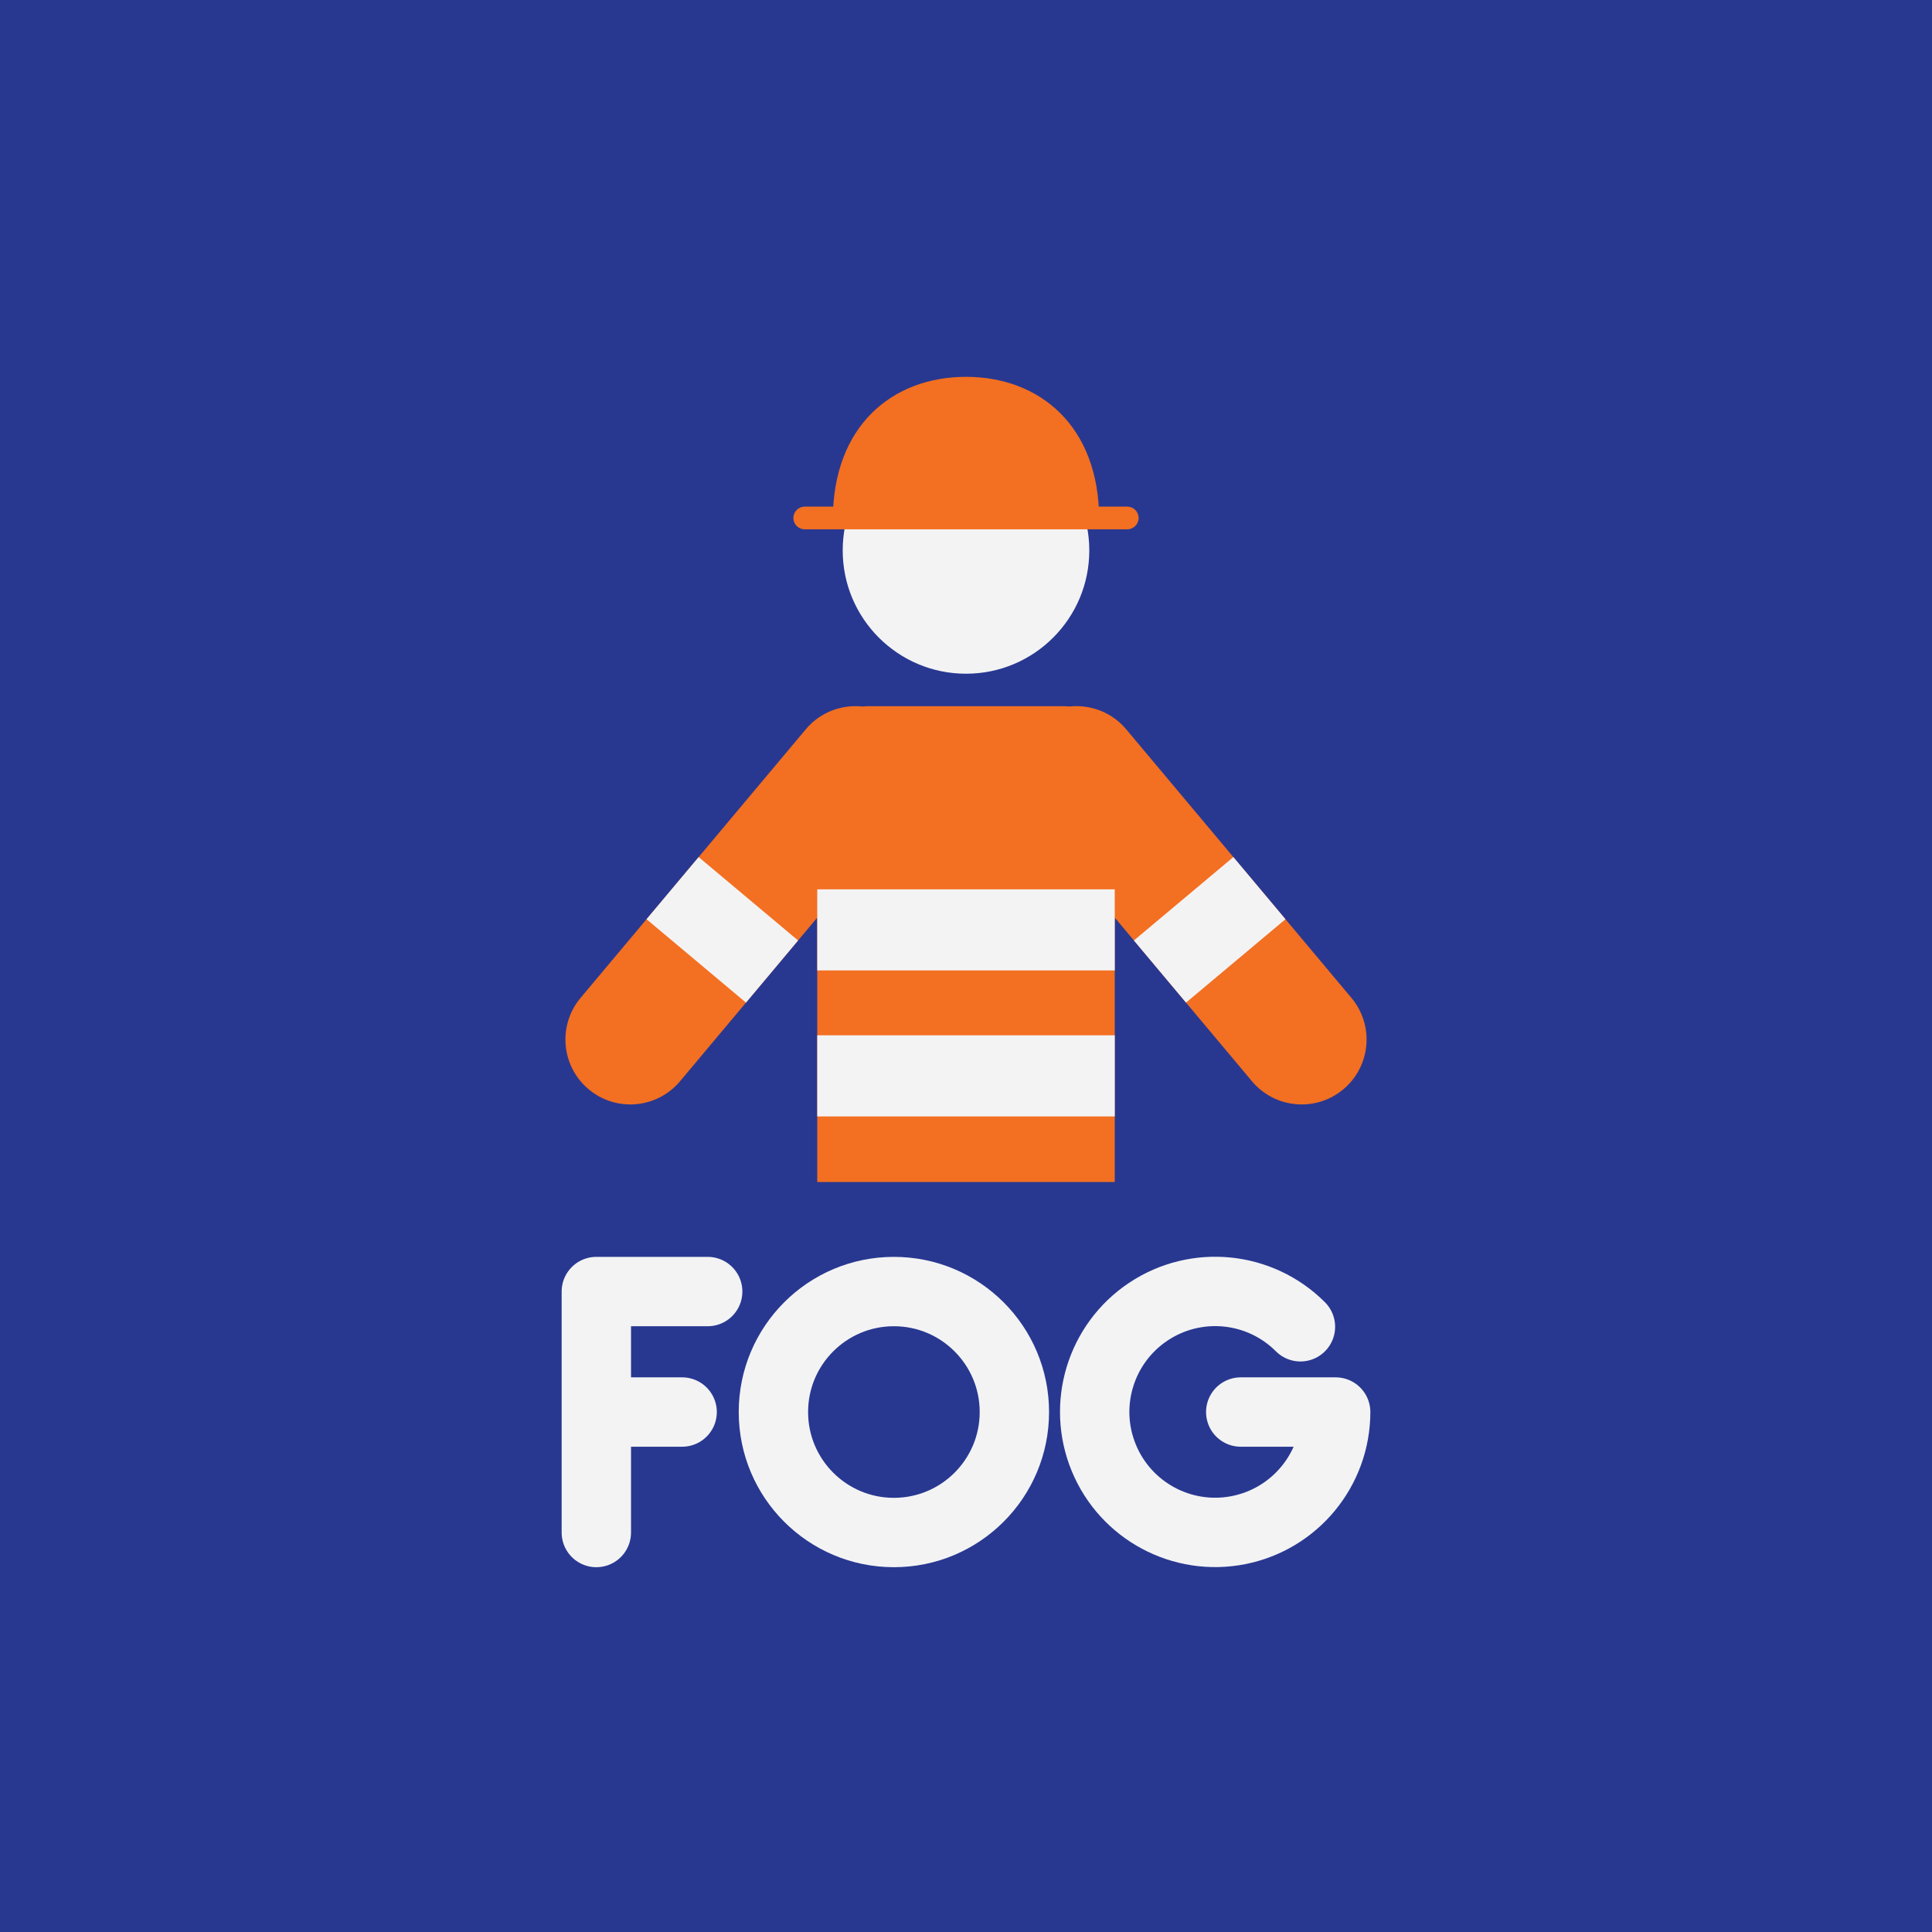
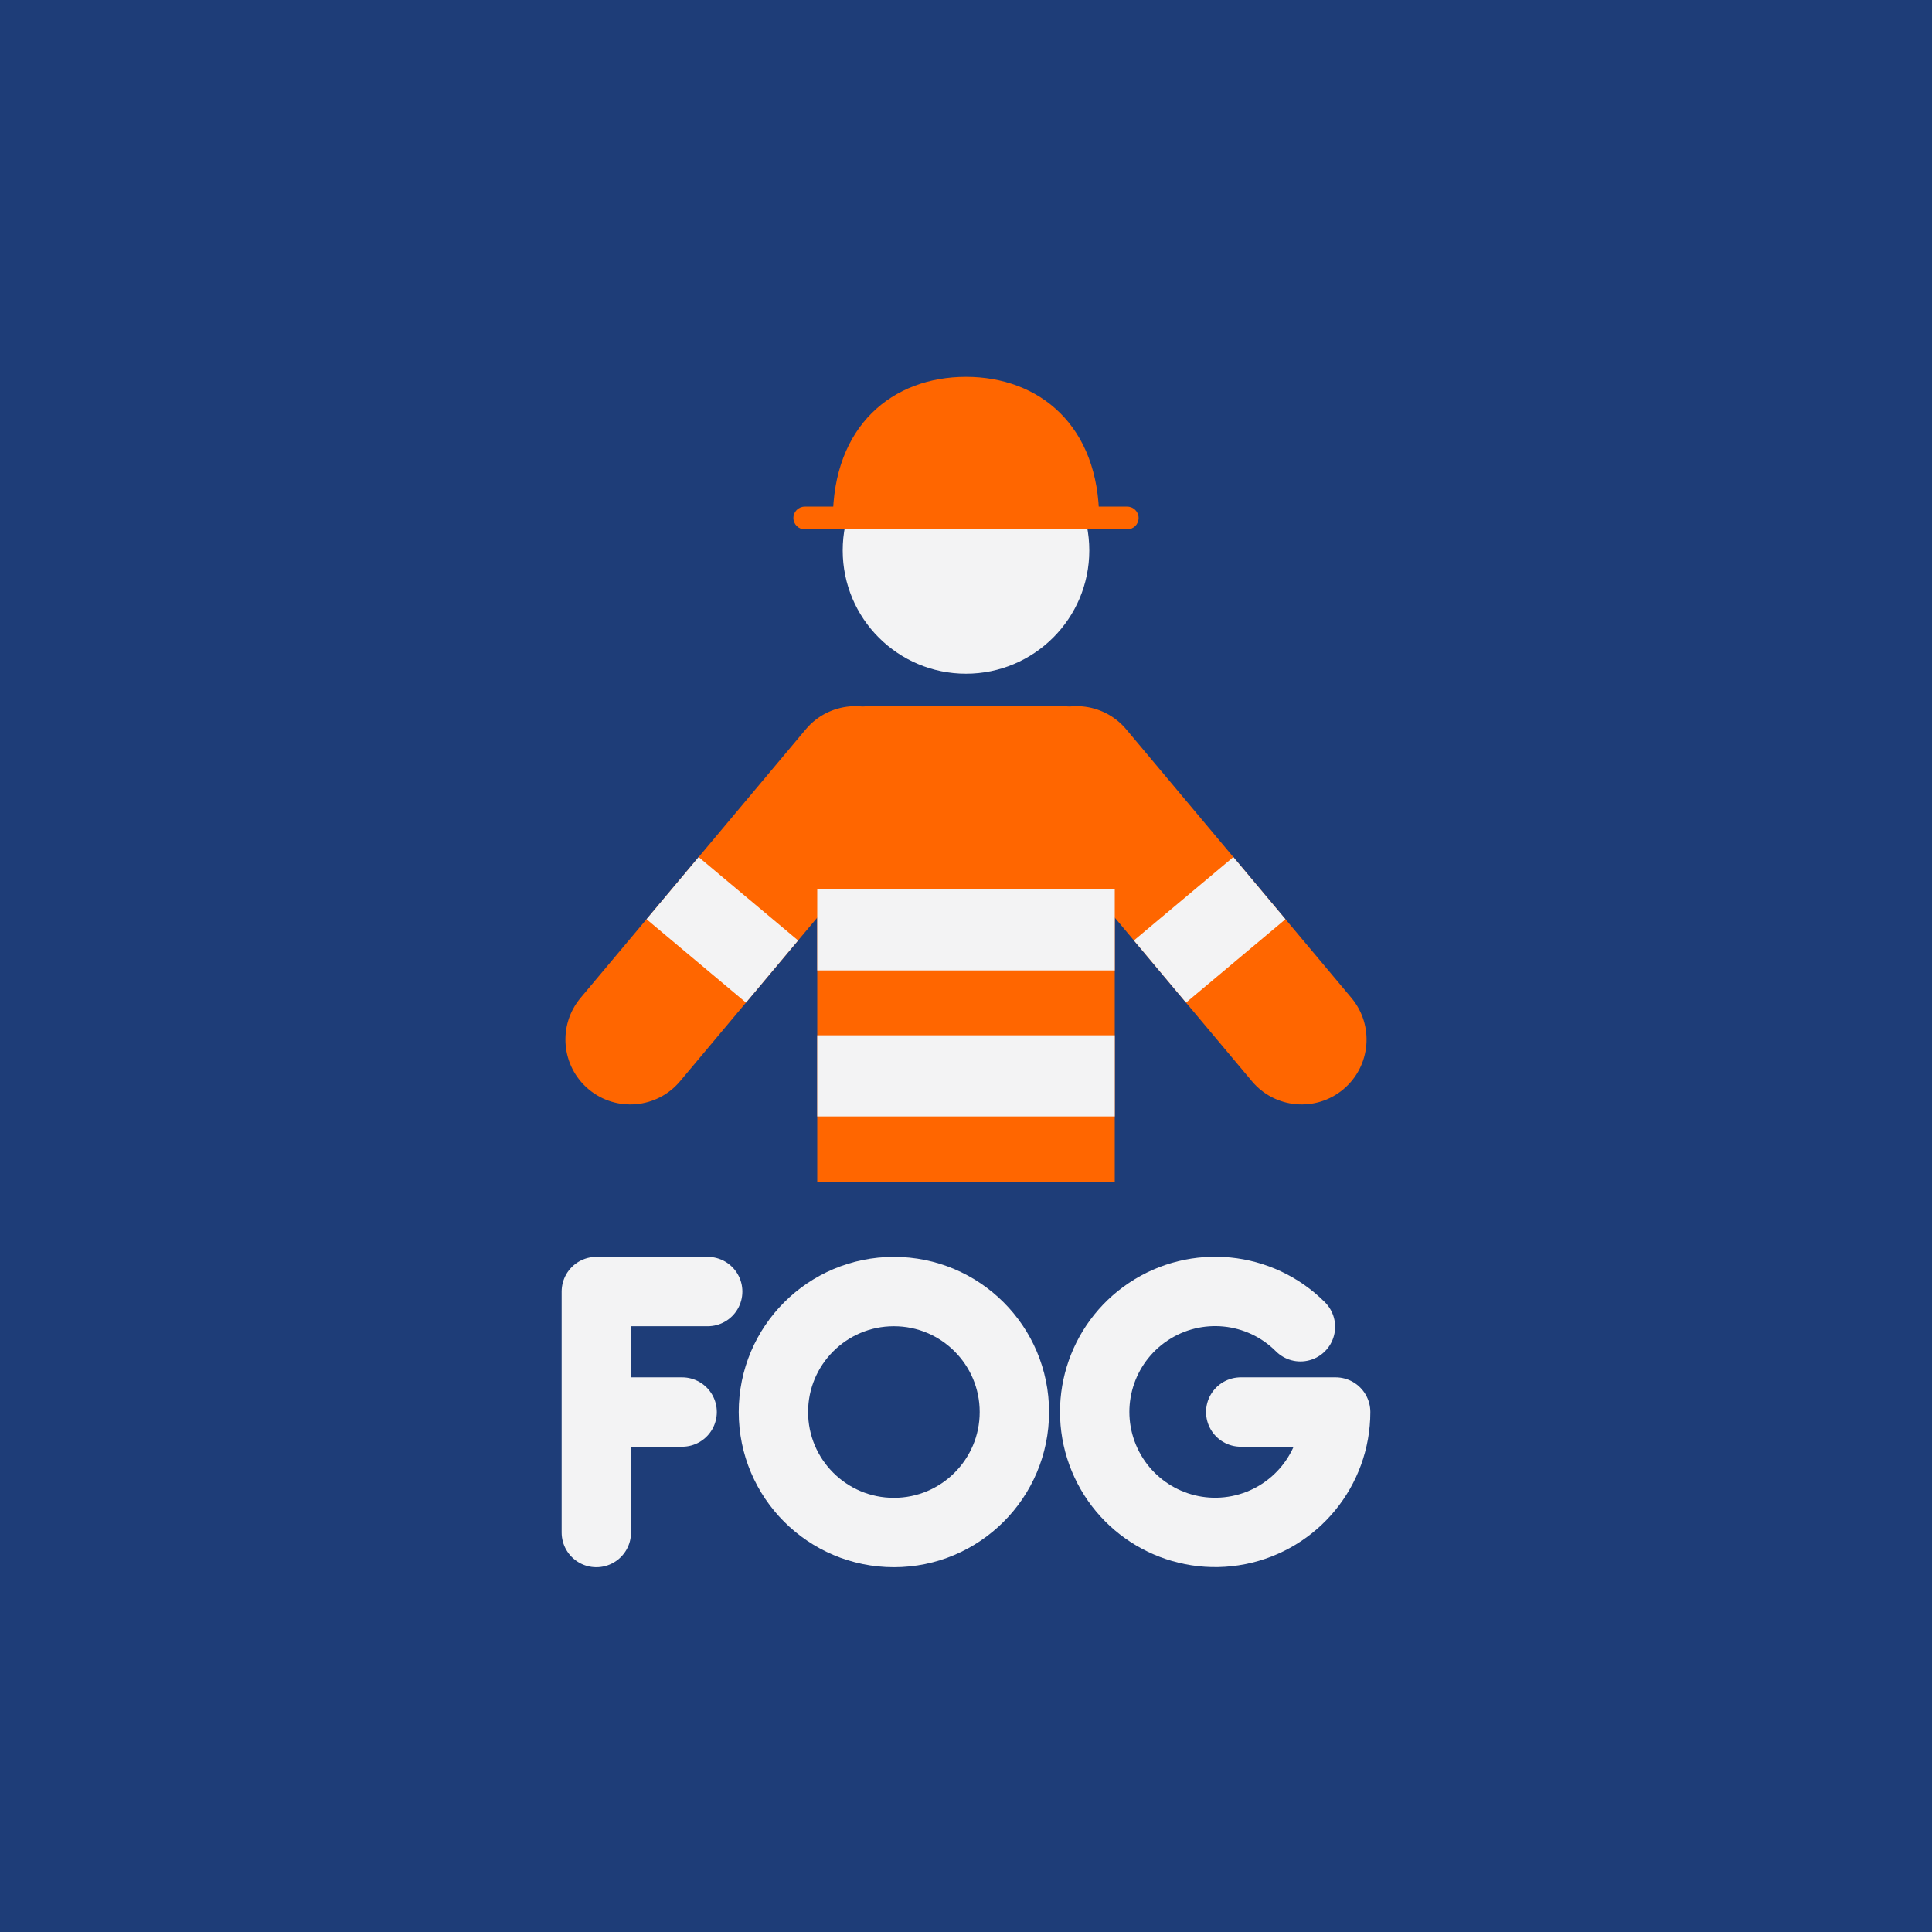
<svg xmlns="http://www.w3.org/2000/svg" viewBox="0 0 508 508">
  <defs>
    <clipPath id="e1a-bg">
      <rect width="508" height="508" rx="0" />
    </clipPath>
    <clipPath id="e1a-cut">
      <rect width="508" height="325" />
    </clipPath>
  </defs>
  <g clip-path="url(#e1a-bg)">
-     <rect width="508" height="508" fill="#283891" />
+     <rect width="508" height="508" fill="#1e3d78" />
    <g transform="translate(254 254) scale(0.8) translate(-254 -254)">
      <g clip-path="url(#e1a-cut)">
        <g transform="translate(254 53) scale(0.5332) translate(-254 0)">
          <defs>
            <clipPath id="e1a-t">
              <path d="M179.3 343.3 V231 a14.2 14.2 0 0 1 14.2 -14.2 h121 a14.2 14.2 0 0 1 14.2 14.2 V343.3 Z" />
              <rect x="162.302" y="270.297" width="183.396" height="430" />
            </clipPath>
          </defs>
          <g transform="translate(245.389 4.524) rotate(39.98)">
-             <rect x="76.477" y="191.549" width="80" height="296" rx="40" fill="#f36f21" />
+             <rect x="76.477" y="191.549" width="80" height="296" rx="40" fill="#ff6600" />
            <rect x="76.477" y="334.297" width="80" height="50" fill="#f3f3f4" />
          </g>
          <g transform="translate(508 0) scale(-1 1)">
            <g transform="translate(245.389 4.524) rotate(39.98)">
-               <rect x="76.477" y="191.549" width="80" height="296" rx="40" fill="#f36f21" />
+               <rect x="76.477" y="191.549" width="80" height="296" rx="40" fill="#ff6600" />
              <rect x="76.477" y="334.297" width="80" height="50" fill="#f3f3f4" />
            </g>
          </g>
-           <g fill="#f36f21">
+           <g fill="#ff6600">
            <path d="M179.3 343.3 V231 a14.2 14.2 0 0 1 14.2 -14.2 h121 a14.2 14.2 0 0 1 14.2 14.2 V343.3 Z" />
            <rect x="162.302" y="270.297" width="183.396" height="430" />
          </g>
          <g clip-path="url(#e1a-t)" fill="#f3f3f4">
            <rect x="150" y="329.7" width="210" height="50" />
            <rect x="150" y="419.7" width="210" height="50" />
          </g>
          <circle cx="254" cy="120.8" r="76" fill="#f3f3f4" />
-           <path d="M171.92 101.8 C171.92 43.8 208.856 13.8 254 13.8 C299.144 13.8 336.08 43.8 336.08 101.8 Z" fill="#f36f21" />
-           <rect x="147.6" y="93.8" width="212.8" height="14" rx="7" fill="#f36f21" />
+           <path d="M171.92 101.8 C171.92 43.8 208.856 13.8 254 13.8 C299.144 13.8 336.08 43.8 336.08 101.8 Z" fill="#ff6600" />
+           <rect x="147.6" y="93.8" width="212.8" height="14" rx="7" fill="#ff6600" />
        </g>
      </g>
      <g transform="translate(118.7 361) scale(0.6)">
        <g fill="none" stroke="#f3f3f4" stroke-width="38" stroke-linecap="round" stroke-linejoin="round">
          <path transform="translate(8 0)" d="M15 132V0H76M15 66H62" />
          <circle cx="186" cy="66" r="66" />
          <path d="M408.7 19.3A66 66 0 1 0 428 66H376" />
        </g>
      </g>
    </g>
  </g>
</svg>
